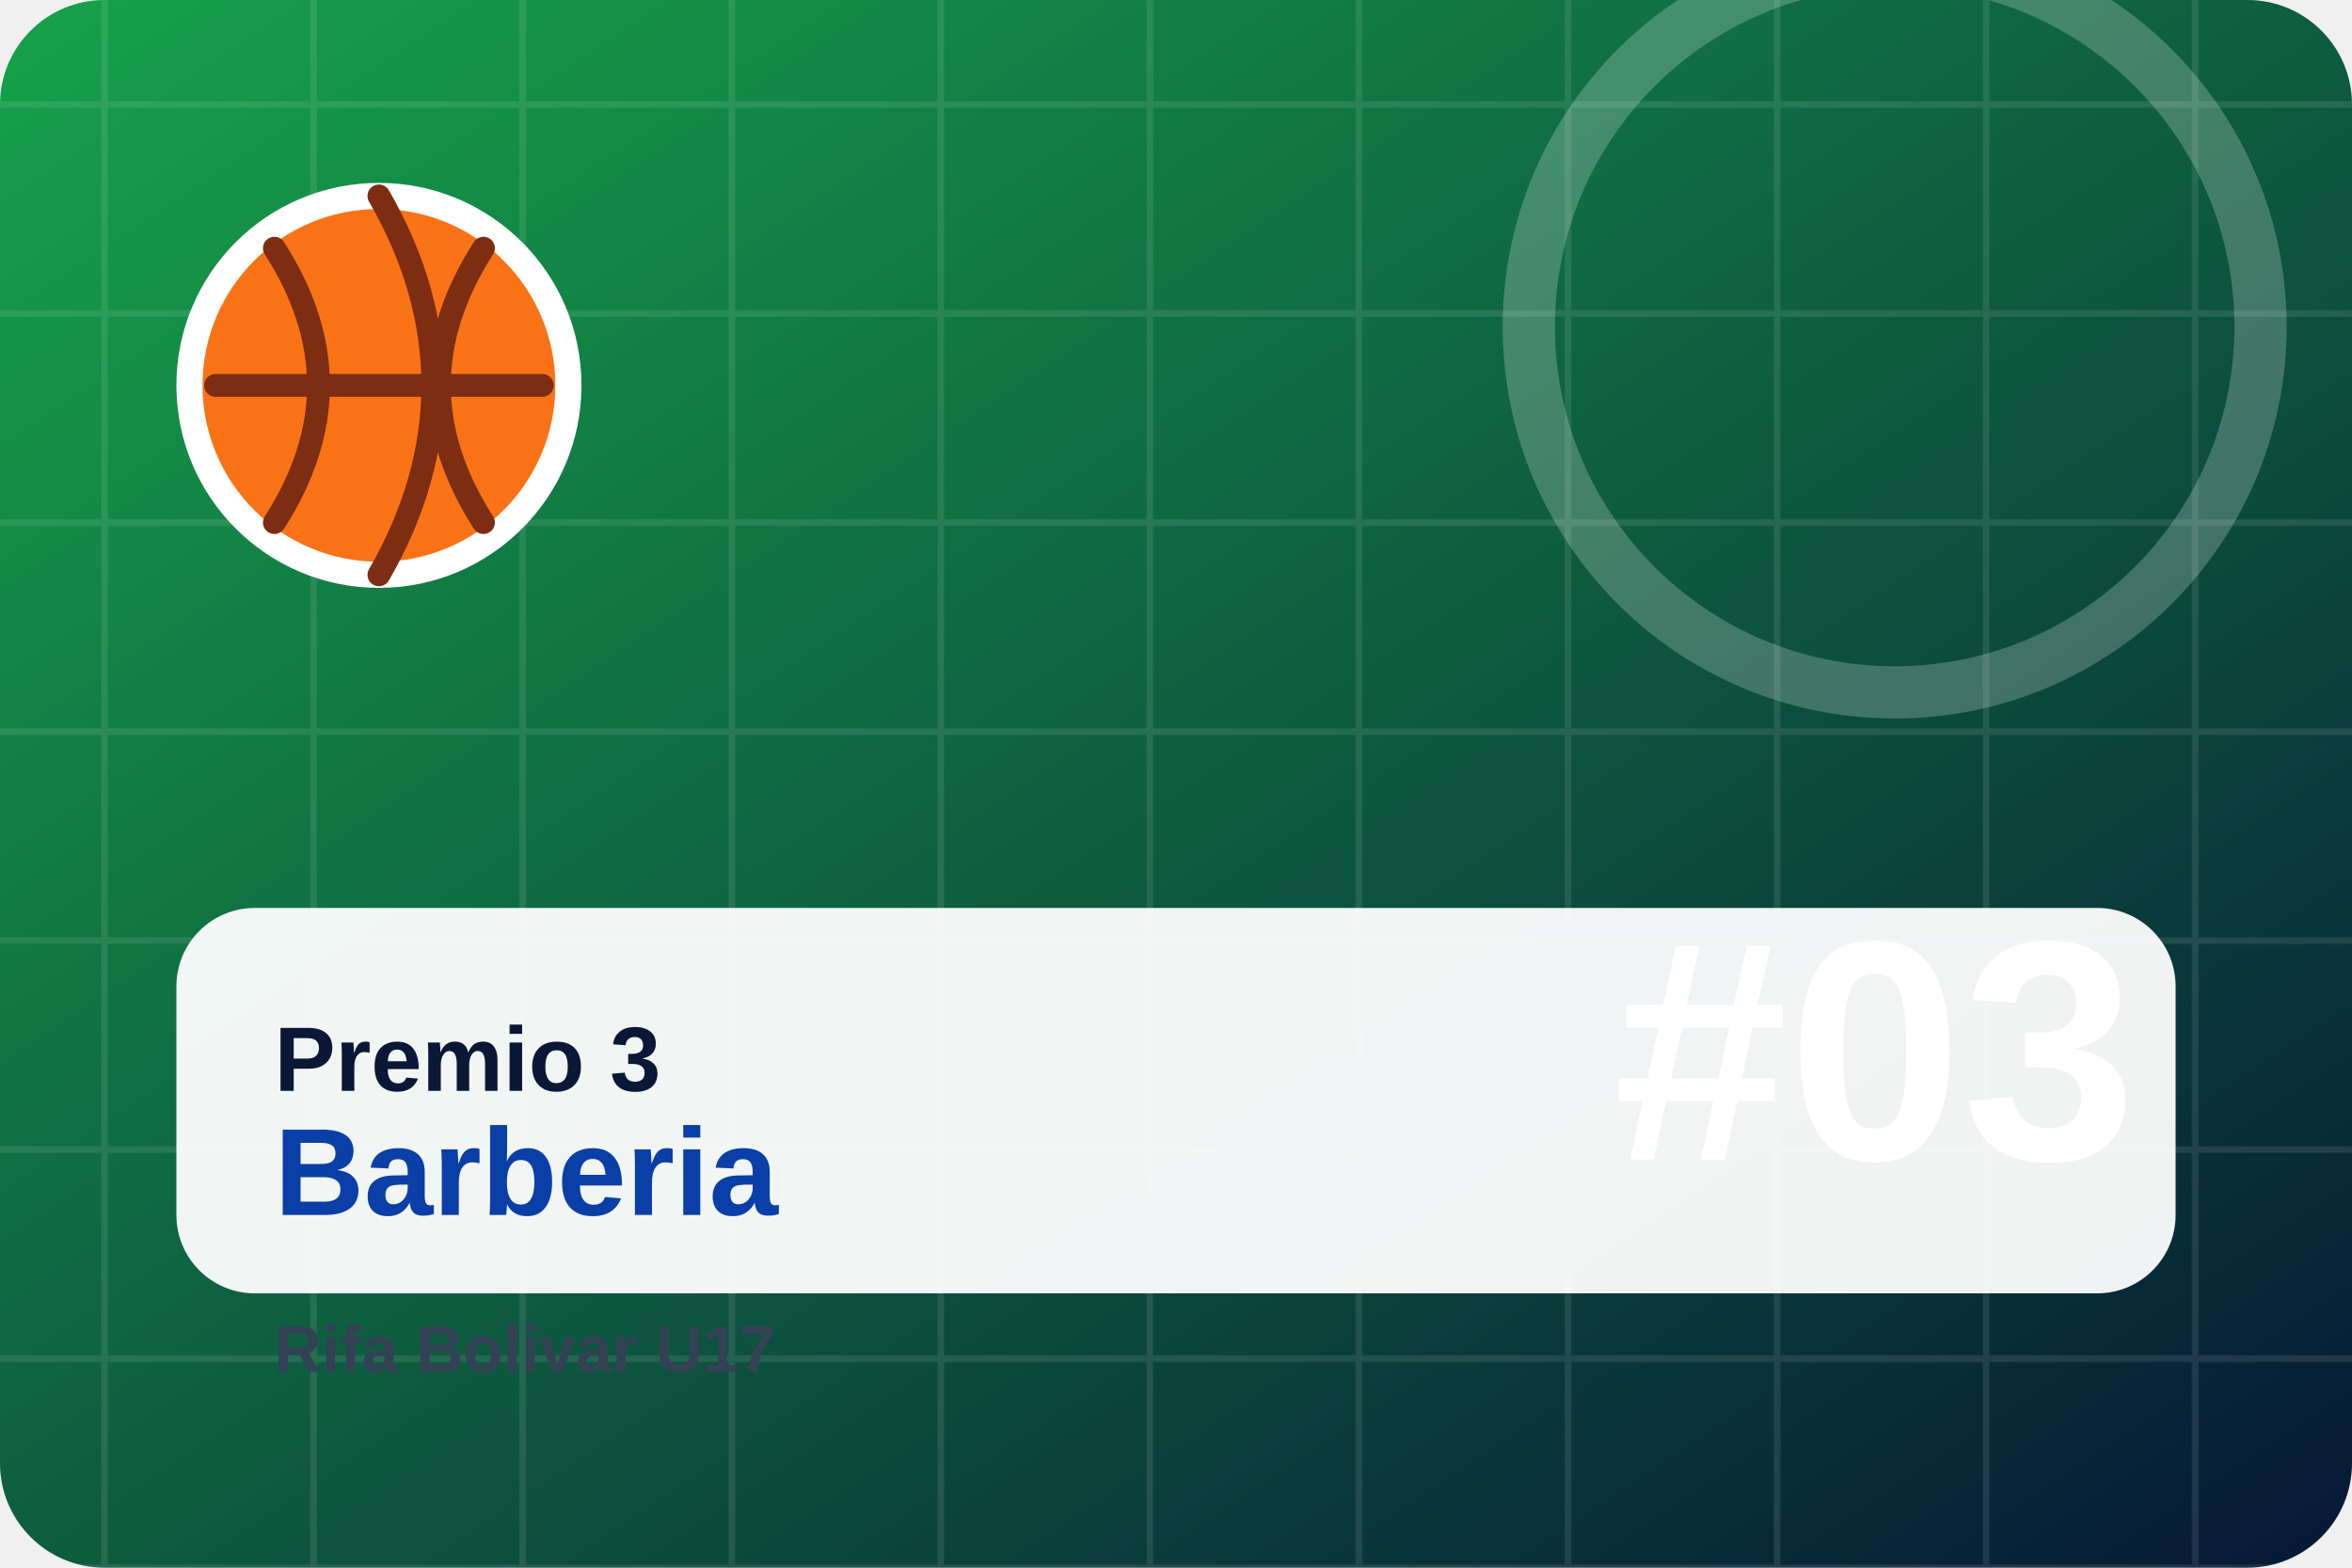
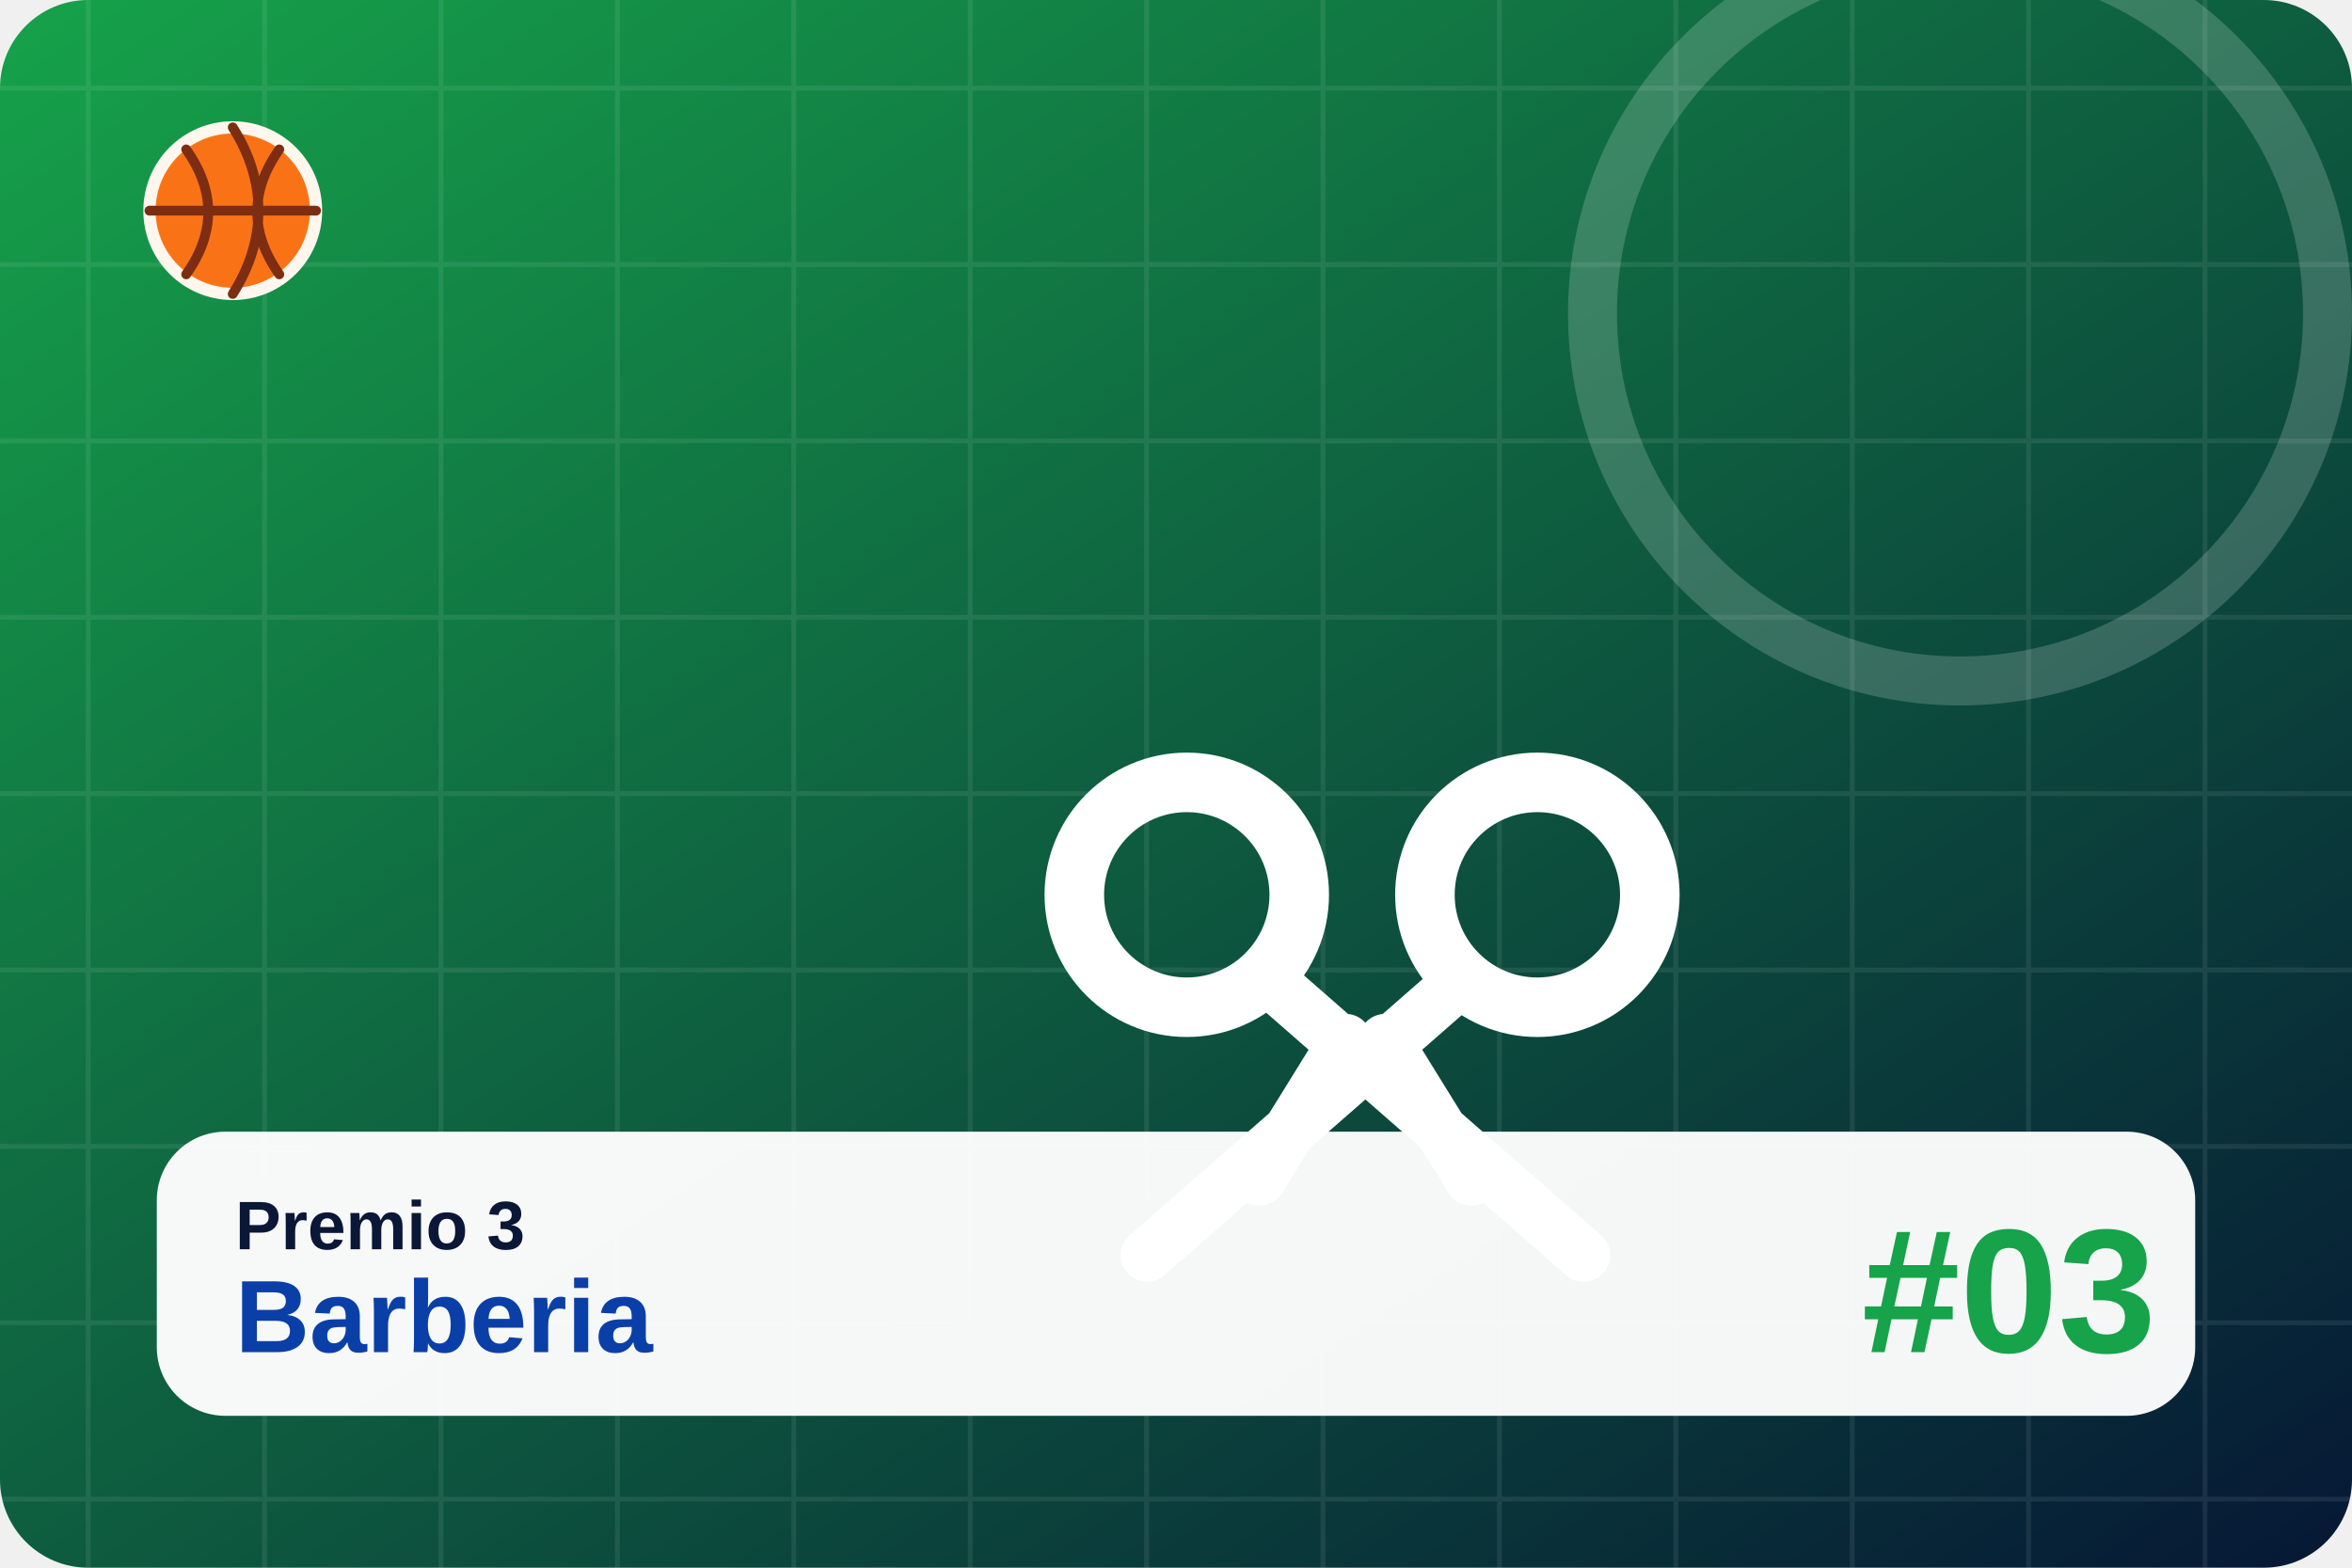
- <svg xmlns="http://www.w3.org/2000/svg" width="720" height="480" viewBox="0 0 720 480" role="img" aria-label="Premio 3 Barberia">
+ <svg xmlns="http://www.w3.org/2000/svg" width="960" height="640" viewBox="0 0 960 640" role="img" aria-label="Premio 3 Barberia">
  <defs>
    <linearGradient id="bg" x1="0" x2="1" y1="0" y2="1">
      <stop offset="0" stop-color="#16a34a" />
      <stop offset="1" stop-color="#061735" />
    </linearGradient>
-     <pattern id="court" width="64" height="64" patternUnits="userSpaceOnUse">
-       <path d="M0 32h64M32 0v64" stroke="rgba(255,255,255,.1)" stroke-width="2" />
+     <pattern id="court" width="72" height="72" patternUnits="userSpaceOnUse">
+       <path d="M0 36h72M36 0v72" stroke="rgba(255,255,255,.08)" stroke-width="2" />
    </pattern>
  </defs>
-   <rect width="720" height="480" rx="32" fill="url(#bg)" />
-   <rect width="720" height="480" fill="url(#court)" />
-   <circle cx="580" cy="100" r="112" fill="none" stroke="rgba(255,255,255,.22)" stroke-width="16" />
-   <circle cx="116" cy="118" r="58" fill="#f97316" stroke="#fff" stroke-width="8" />
-   <path d="M66 118h100M116 60c22 38 22 78 0 116M84 76c18 28 18 56 0 84M148 76c-18 28-18 56 0 84" stroke="#7c2d12" stroke-width="7" fill="none" stroke-linecap="round" />
-   <rect x="54" y="278" width="612" height="118" rx="24" fill="rgba(255,255,255,.94)" />
-   <text x="84" y="334" fill="#0b1736" font-family="Arial, sans-serif" font-size="28" font-weight="800">Premio 3</text>
-   <text x="84" y="372" fill="#0b3fa8" font-family="Arial, sans-serif" font-size="38" font-weight="900">Barberia</text>
-   <text x="84" y="420" fill="#334155" font-family="Arial, sans-serif" font-size="20" font-weight="700">Rifa Bolivar U17</text>
-   <text x="574" y="355" text-anchor="middle" fill="#fff" font-family="Arial, sans-serif" font-size="96" font-weight="900">#03</text>
+   <rect width="960" height="640" rx="36" fill="url(#bg)" />
+   <rect width="960" height="640" fill="url(#court)" />
+   <circle cx="800" cy="128" r="150" fill="none" stroke="rgba(255,255,255,.18)" stroke-width="20" />
+   <circle cx="95" cy="86" r="34" fill="#f97316" stroke="#fff7ed" stroke-width="5" />
+   <path d="M61 86h68M95 52c14 22 14 46 0 68M76 61c12 17 12 34 0 51M114 61c-12 17-12 34 0 51" fill="none" stroke="#7c2d12" stroke-width="4" stroke-linecap="round" />
+   <g transform="translate(182 44) scale(1.35)">
+     <circle cx="224" cy="238" r="34" fill="none" stroke="#fff" stroke-width="18" />
+     <circle cx="330" cy="238" r="34" fill="none" stroke="#fff" stroke-width="18" />
+     <path d="M248 263l96 84M308 263l-96 84M272 282l-26 42M284 282l26 42" stroke="#fff" stroke-width="16" stroke-linecap="round" />
+   </g>
+   <rect x="64" y="462" width="832" height="116" rx="28" fill="rgba(255,255,255,.96)" />
+   <text x="96" y="510" fill="#0b1736" font-family="Arial, sans-serif" font-size="28" font-weight="900">Premio 3</text>
+   <text x="96" y="552" fill="#0b3fa8" font-family="Arial, sans-serif" font-size="42" font-weight="900">Barberia</text>
+   <text x="820" y="552" text-anchor="middle" fill="#16a34a" font-family="Arial, sans-serif" font-size="72" font-weight="900">#03</text>
</svg>
